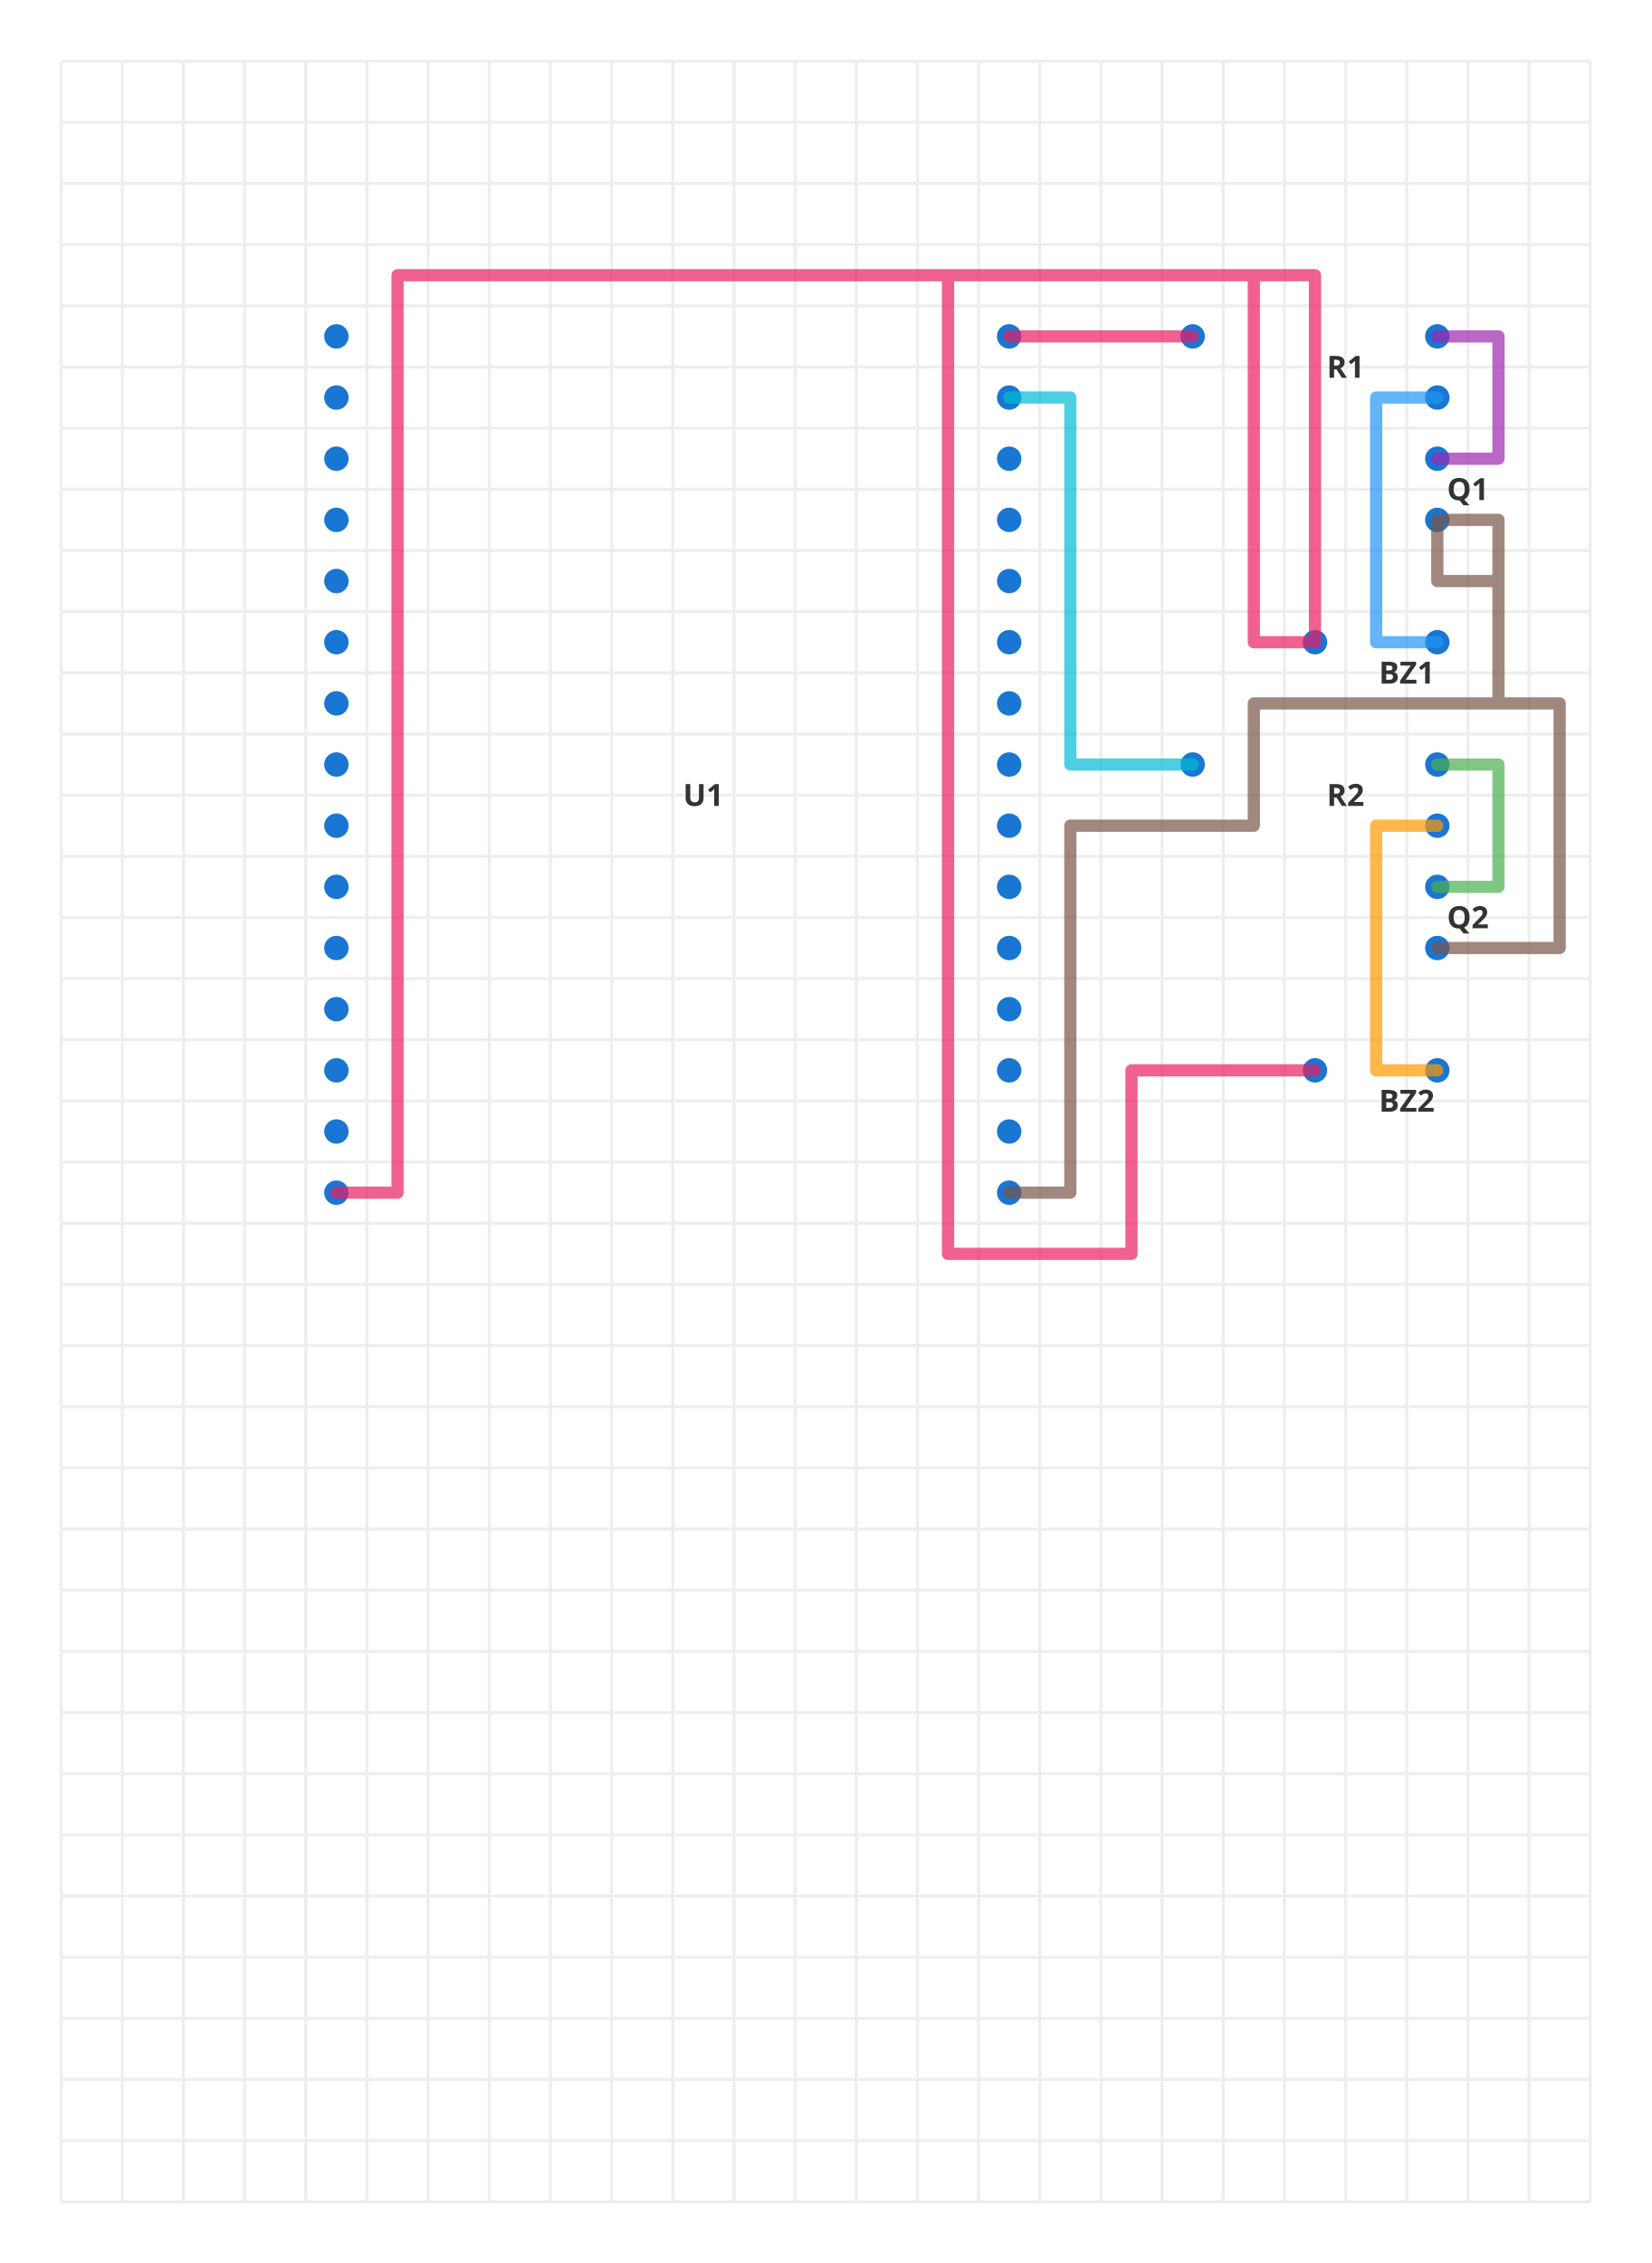
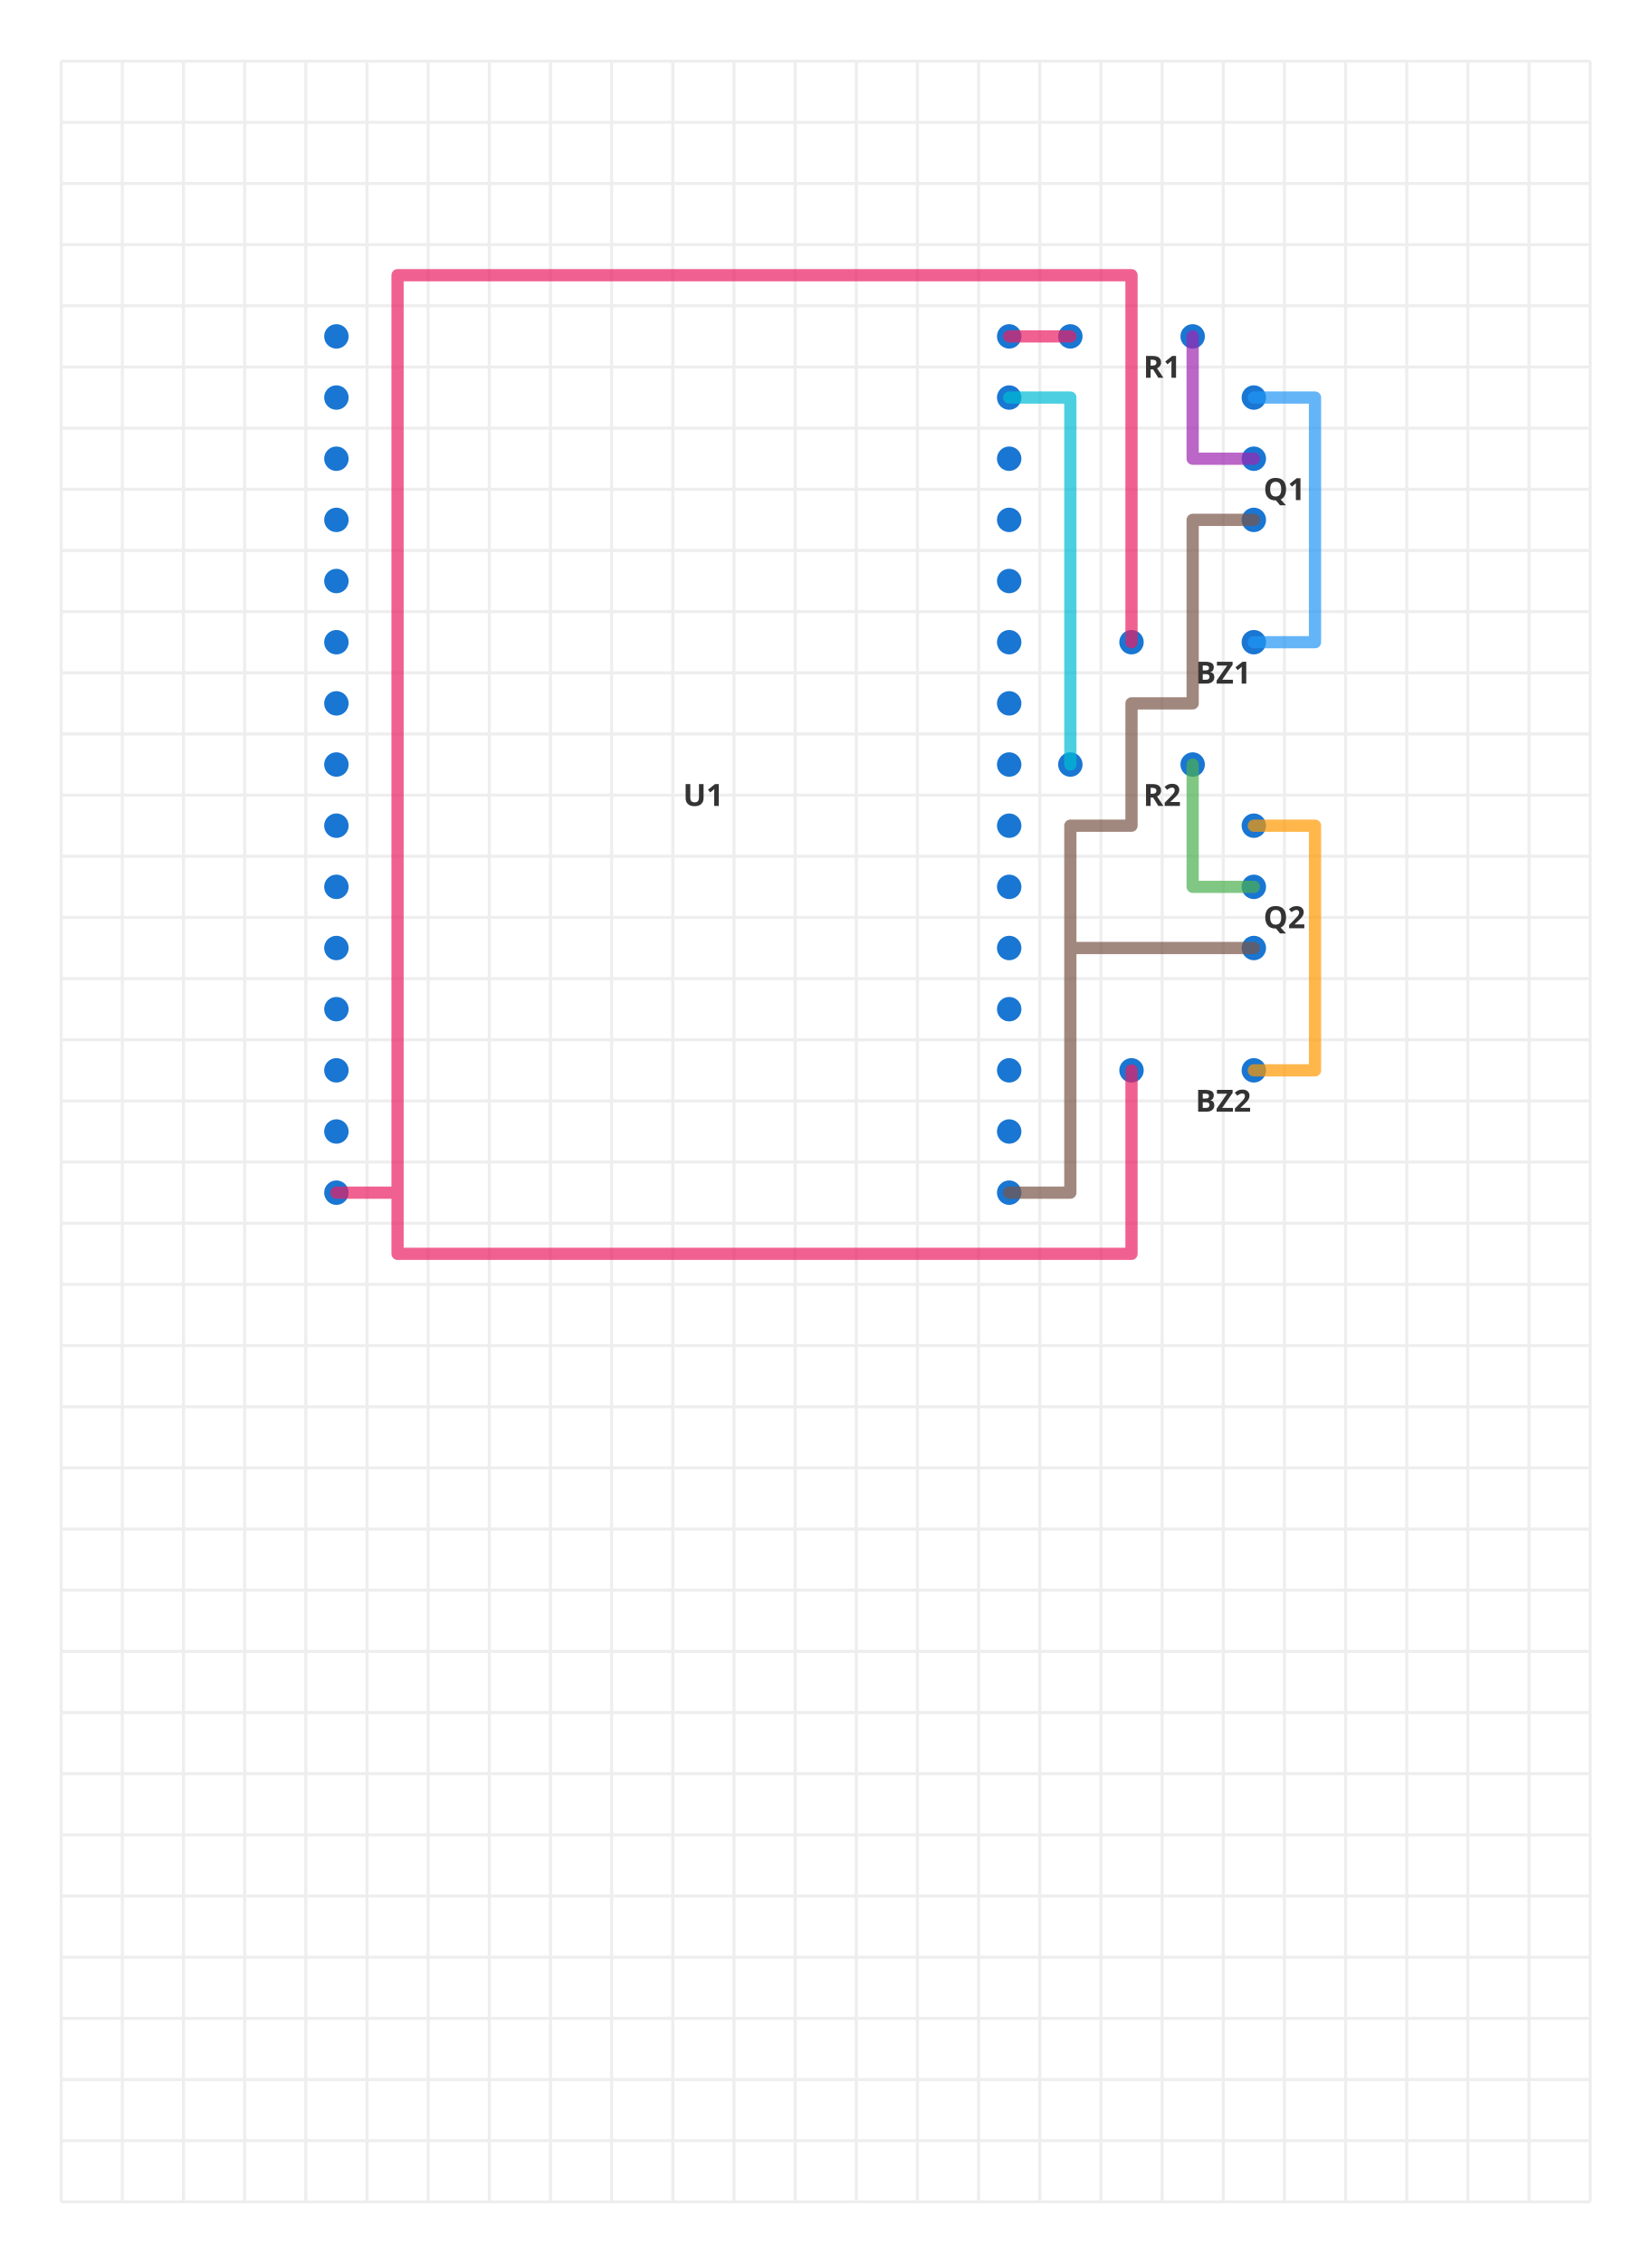
<svg xmlns="http://www.w3.org/2000/svg" width="540" height="740" style="background: white; font-family: sans-serif;">
  <defs>
    <style>
      .grid { stroke: #eee; stroke-width: 1; }
      .pin { fill: #1976d2; }
      .trace { fill: none; stroke-width: 4; stroke-linecap: round; stroke-linejoin: round; opacity: 0.7; }
      .comp-body { fill: rgba(100, 100, 100, 0.1); stroke: #666; stroke-width: 1; }
      .text { font-size: 10px; fill: #333; text-anchor: middle; dominant-baseline: middle; }
      .pin-label { font-size: 8px; fill: #666; }
    </style>
  </defs>
  <line x1="20" y1="20" x2="20" y2="720" class="grid" />
  <line x1="40" y1="20" x2="40" y2="720" class="grid" />
  <line x1="60" y1="20" x2="60" y2="720" class="grid" />
  <line x1="80" y1="20" x2="80" y2="720" class="grid" />
  <line x1="100" y1="20" x2="100" y2="720" class="grid" />
  <line x1="120" y1="20" x2="120" y2="720" class="grid" />
  <line x1="140" y1="20" x2="140" y2="720" class="grid" />
  <line x1="160" y1="20" x2="160" y2="720" class="grid" />
  <line x1="180" y1="20" x2="180" y2="720" class="grid" />
  <line x1="200" y1="20" x2="200" y2="720" class="grid" />
  <line x1="220" y1="20" x2="220" y2="720" class="grid" />
  <line x1="240" y1="20" x2="240" y2="720" class="grid" />
  <line x1="260" y1="20" x2="260" y2="720" class="grid" />
  <line x1="280" y1="20" x2="280" y2="720" class="grid" />
  <line x1="300" y1="20" x2="300" y2="720" class="grid" />
  <line x1="320" y1="20" x2="320" y2="720" class="grid" />
  <line x1="340" y1="20" x2="340" y2="720" class="grid" />
  <line x1="360" y1="20" x2="360" y2="720" class="grid" />
  <line x1="380" y1="20" x2="380" y2="720" class="grid" />
  <line x1="400" y1="20" x2="400" y2="720" class="grid" />
  <line x1="420" y1="20" x2="420" y2="720" class="grid" />
  <line x1="440" y1="20" x2="440" y2="720" class="grid" />
  <line x1="460" y1="20" x2="460" y2="720" class="grid" />
  <line x1="480" y1="20" x2="480" y2="720" class="grid" />
  <line x1="500" y1="20" x2="500" y2="720" class="grid" />
  <line x1="520" y1="20" x2="520" y2="720" class="grid" />
  <line x1="20" y1="20" x2="520" y2="20" class="grid" />
  <line x1="20" y1="40" x2="520" y2="40" class="grid" />
  <line x1="20" y1="60" x2="520" y2="60" class="grid" />
  <line x1="20" y1="80" x2="520" y2="80" class="grid" />
  <line x1="20" y1="100" x2="520" y2="100" class="grid" />
  <line x1="20" y1="120" x2="520" y2="120" class="grid" />
  <line x1="20" y1="140" x2="520" y2="140" class="grid" />
  <line x1="20" y1="160" x2="520" y2="160" class="grid" />
  <line x1="20" y1="180" x2="520" y2="180" class="grid" />
  <line x1="20" y1="200" x2="520" y2="200" class="grid" />
  <line x1="20" y1="220" x2="520" y2="220" class="grid" />
  <line x1="20" y1="240" x2="520" y2="240" class="grid" />
  <line x1="20" y1="260" x2="520" y2="260" class="grid" />
  <line x1="20" y1="280" x2="520" y2="280" class="grid" />
  <line x1="20" y1="300" x2="520" y2="300" class="grid" />
  <line x1="20" y1="320" x2="520" y2="320" class="grid" />
  <line x1="20" y1="340" x2="520" y2="340" class="grid" />
  <line x1="20" y1="360" x2="520" y2="360" class="grid" />
  <line x1="20" y1="380" x2="520" y2="380" class="grid" />
  <line x1="20" y1="400" x2="520" y2="400" class="grid" />
  <line x1="20" y1="420" x2="520" y2="420" class="grid" />
  <line x1="20" y1="440" x2="520" y2="440" class="grid" />
  <line x1="20" y1="460" x2="520" y2="460" class="grid" />
  <line x1="20" y1="480" x2="520" y2="480" class="grid" />
  <line x1="20" y1="500" x2="520" y2="500" class="grid" />
  <line x1="20" y1="520" x2="520" y2="520" class="grid" />
  <line x1="20" y1="540" x2="520" y2="540" class="grid" />
  <line x1="20" y1="560" x2="520" y2="560" class="grid" />
  <line x1="20" y1="580" x2="520" y2="580" class="grid" />
  <line x1="20" y1="600" x2="520" y2="600" class="grid" />
  <line x1="20" y1="620" x2="520" y2="620" class="grid" />
  <line x1="20" y1="640" x2="520" y2="640" class="grid" />
  <line x1="20" y1="660" x2="520" y2="660" class="grid" />
  <line x1="20" y1="680" x2="520" y2="680" class="grid" />
  <line x1="20" y1="700" x2="520" y2="700" class="grid" />
  <line x1="20" y1="720" x2="520" y2="720" class="grid" />
  <text x="230" y="260" class="text" style="font-weight: bold;">U1</text>
  <circle cx="110" cy="110" r="4" class="pin" />
  <circle cx="110" cy="130" r="4" class="pin" />
  <circle cx="110" cy="150" r="4" class="pin" />
  <circle cx="110" cy="170" r="4" class="pin" />
  <circle cx="110" cy="190" r="4" class="pin" />
  <circle cx="110" cy="210" r="4" class="pin" />
  <circle cx="110" cy="230" r="4" class="pin" />
  <circle cx="110" cy="250" r="4" class="pin" />
  <circle cx="110" cy="270" r="4" class="pin" />
  <circle cx="110" cy="290" r="4" class="pin" />
  <circle cx="110" cy="310" r="4" class="pin" />
  <circle cx="110" cy="330" r="4" class="pin" />
  <circle cx="110" cy="350" r="4" class="pin" />
  <circle cx="110" cy="370" r="4" class="pin" />
  <circle cx="110" cy="390" r="4" class="pin" />
  <circle cx="330" cy="390" r="4" class="pin" />
  <circle cx="330" cy="370" r="4" class="pin" />
  <circle cx="330" cy="350" r="4" class="pin" />
  <circle cx="330" cy="330" r="4" class="pin" />
  <circle cx="330" cy="310" r="4" class="pin" />
  <circle cx="330" cy="290" r="4" class="pin" />
  <circle cx="330" cy="270" r="4" class="pin" />
  <circle cx="330" cy="250" r="4" class="pin" />
  <circle cx="330" cy="230" r="4" class="pin" />
  <circle cx="330" cy="210" r="4" class="pin" />
  <circle cx="330" cy="190" r="4" class="pin" />
  <circle cx="330" cy="170" r="4" class="pin" />
  <circle cx="330" cy="150" r="4" class="pin" />
  <circle cx="330" cy="130" r="4" class="pin" />
  <circle cx="330" cy="110" r="4" class="pin" />
-   <text x="440" y="120" class="text" style="font-weight: bold;">R1</text>
+   <text x="380" y="120" class="text" style="font-weight: bold;">R1</text>
+   <circle cx="350" cy="110" r="4" class="pin" />
  <circle cx="390" cy="110" r="4" class="pin" />
-   <circle cx="470" cy="110" r="4" class="pin" />
-   <text x="480" y="160" class="text" style="font-weight: bold;">Q1</text>
-   <circle cx="470" cy="170" r="4" class="pin" />
-   <circle cx="470" cy="150" r="4" class="pin" />
-   <circle cx="470" cy="130" r="4" class="pin" />
-   <text x="460" y="220" class="text" style="font-weight: bold;">BZ1</text>
-   <circle cx="430" cy="210" r="4" class="pin" />
-   <circle cx="470" cy="210" r="4" class="pin" />
-   <text x="440" y="260" class="text" style="font-weight: bold;">R2</text>
+   <text x="420" y="160" class="text" style="font-weight: bold;">Q1</text>
+   <circle cx="410" cy="170" r="4" class="pin" />
+   <circle cx="410" cy="150" r="4" class="pin" />
+   <circle cx="410" cy="130" r="4" class="pin" />
+   <text x="400" y="220" class="text" style="font-weight: bold;">BZ1</text>
+   <circle cx="370" cy="210" r="4" class="pin" />
+   <circle cx="410" cy="210" r="4" class="pin" />
+   <text x="380" y="260" class="text" style="font-weight: bold;">R2</text>
+   <circle cx="350" cy="250" r="4" class="pin" />
  <circle cx="390" cy="250" r="4" class="pin" />
-   <circle cx="470" cy="250" r="4" class="pin" />
-   <text x="480" y="300" class="text" style="font-weight: bold;">Q2</text>
-   <circle cx="470" cy="310" r="4" class="pin" />
-   <circle cx="470" cy="290" r="4" class="pin" />
-   <circle cx="470" cy="270" r="4" class="pin" />
-   <text x="460" y="360" class="text" style="font-weight: bold;">BZ2</text>
-   <circle cx="430" cy="350" r="4" class="pin" />
-   <circle cx="470" cy="350" r="4" class="pin" />
-   <path d="M 330 110 L 350 110 M 350 110 L 370 110 M 370 110 L 390 110 " class="trace" stroke="#e91e63" />
-   <path d="M 470 110 L 490 110 M 490 110 L 490 130 M 490 130 L 490 150 M 490 150 L 470 150 " class="trace" stroke="#9c27b0" />
-   <path d="M 470 130 L 450 130 M 450 130 L 450 150 M 450 150 L 450 170 M 450 170 L 450 190 M 450 190 L 450 210 M 450 210 L 470 210 " class="trace" stroke="#2196f3" />
-   <path d="M 330 130 L 350 130 M 350 130 L 350 150 M 350 150 L 350 170 M 350 170 L 350 190 M 350 190 L 350 210 M 350 210 L 350 230 M 350 230 L 350 250 M 350 250 L 370 250 M 370 250 L 390 250 " class="trace" stroke="#00bcd4" />
-   <path d="M 470 250 L 490 250 M 490 250 L 490 270 M 490 270 L 490 290 M 490 290 L 470 290 " class="trace" stroke="#4caf50" />
-   <path d="M 470 270 L 450 270 M 450 270 L 450 290 M 450 290 L 450 310 M 450 310 L 450 330 M 450 330 L 450 350 M 450 350 L 470 350 " class="trace" stroke="#ff9800" />
-   <path d="M 330 390 L 350 390 M 350 390 L 350 370 M 350 370 L 350 350 M 350 350 L 350 330 M 350 330 L 350 310 M 350 310 L 350 290 M 350 290 L 350 270 M 350 270 L 370 270 M 370 270 L 390 270 M 390 270 L 410 270 M 410 270 L 410 250 M 410 250 L 410 230 M 410 230 L 430 230 M 430 230 L 450 230 M 450 230 L 470 230 M 470 230 L 490 230 M 490 230 L 490 210 M 490 210 L 490 190 M 490 190 L 490 170 M 490 170 L 470 170 M 470 170 L 470 190 M 470 190 L 490 190 M 490 190 L 490 210 M 490 210 L 490 230 M 490 230 L 510 230 M 510 230 L 510 250 M 510 250 L 510 270 M 510 270 L 510 290 M 510 290 L 510 310 M 510 310 L 490 310 M 490 310 L 470 310 " class="trace" stroke="#795548" />
-   <path d="M 110 390 L 130 390 M 130 390 L 130 370 M 130 370 L 130 350 M 130 350 L 130 330 M 130 330 L 130 310 M 130 310 L 130 290 M 130 290 L 130 270 M 130 270 L 130 250 M 130 250 L 130 230 M 130 230 L 130 210 M 130 210 L 130 190 M 130 190 L 130 170 M 130 170 L 130 150 M 130 150 L 130 130 M 130 130 L 130 110 M 130 110 L 130 90 M 130 90 L 150 90 M 150 90 L 170 90 M 170 90 L 190 90 M 190 90 L 210 90 M 210 90 L 230 90 M 230 90 L 250 90 M 250 90 L 270 90 M 270 90 L 290 90 M 290 90 L 310 90 M 310 90 L 330 90 M 330 90 L 350 90 M 350 90 L 370 90 M 370 90 L 390 90 M 390 90 L 410 90 M 410 90 L 410 110 M 410 110 L 410 130 M 410 130 L 410 150 M 410 150 L 410 170 M 410 170 L 410 190 M 410 190 L 410 210 M 410 210 L 430 210 M 430 210 L 430 190 M 430 190 L 430 170 M 430 170 L 430 150 M 430 150 L 430 130 M 430 130 L 430 110 M 430 110 L 430 90 M 430 90 L 410 90 M 410 90 L 390 90 M 390 90 L 370 90 M 370 90 L 350 90 M 350 90 L 330 90 M 330 90 L 310 90 M 310 90 L 310 110 M 310 110 L 310 130 M 310 130 L 310 150 M 310 150 L 310 170 M 310 170 L 310 190 M 310 190 L 310 210 M 310 210 L 310 230 M 310 230 L 310 250 M 310 250 L 310 270 M 310 270 L 310 290 M 310 290 L 310 310 M 310 310 L 310 330 M 310 330 L 310 350 M 310 350 L 310 370 M 310 370 L 310 390 M 310 390 L 310 410 M 310 410 L 330 410 M 330 410 L 350 410 M 350 410 L 370 410 M 370 410 L 370 390 M 370 390 L 370 370 M 370 370 L 370 350 M 370 350 L 390 350 M 390 350 L 410 350 M 410 350 L 430 350 " class="trace" stroke="#e91e63" />
+   <text x="420" y="300" class="text" style="font-weight: bold;">Q2</text>
+   <circle cx="410" cy="310" r="4" class="pin" />
+   <circle cx="410" cy="290" r="4" class="pin" />
+   <circle cx="410" cy="270" r="4" class="pin" />
+   <text x="400" y="360" class="text" style="font-weight: bold;">BZ2</text>
+   <circle cx="370" cy="350" r="4" class="pin" />
+   <circle cx="410" cy="350" r="4" class="pin" />
+   <path d="M 330 110 L 350 110 " class="trace" stroke="#e91e63" />
+   <path d="M 390 110 L 390 130 M 390 130 L 390 150 M 390 150 L 410 150 " class="trace" stroke="#9c27b0" />
+   <path d="M 410 130 L 430 130 M 430 130 L 430 150 M 430 150 L 430 170 M 430 170 L 430 190 M 430 190 L 430 210 M 430 210 L 410 210 " class="trace" stroke="#2196f3" />
+   <path d="M 330 130 L 350 130 M 350 130 L 350 150 M 350 150 L 350 170 M 350 170 L 350 190 M 350 190 L 350 210 M 350 210 L 350 230 M 350 230 L 350 250 " class="trace" stroke="#00bcd4" />
+   <path d="M 390 250 L 390 270 M 390 270 L 390 290 M 390 290 L 410 290 " class="trace" stroke="#4caf50" />
+   <path d="M 410 270 L 430 270 M 430 270 L 430 290 M 430 290 L 430 310 M 430 310 L 430 330 M 430 330 L 430 350 M 430 350 L 410 350 " class="trace" stroke="#ff9800" />
+   <path d="M 330 390 L 350 390 M 350 390 L 350 370 M 350 370 L 350 350 M 350 350 L 350 330 M 350 330 L 350 310 M 350 310 L 350 290 M 350 290 L 350 270 M 350 270 L 370 270 M 370 270 L 370 250 M 370 250 L 370 230 M 370 230 L 390 230 M 390 230 L 390 210 M 390 210 L 390 190 M 390 190 L 390 170 M 390 170 L 410 170 M 350 310 L 370 310 M 370 310 L 390 310 M 390 310 L 410 310 " class="trace" stroke="#795548" />
+   <path d="M 110 390 L 130 390 M 130 390 L 130 370 M 130 370 L 130 350 M 130 350 L 130 330 M 130 330 L 130 310 M 130 310 L 130 290 M 130 290 L 130 270 M 130 270 L 130 250 M 130 250 L 130 230 M 130 230 L 130 210 M 130 210 L 130 190 M 130 190 L 130 170 M 130 170 L 130 150 M 130 150 L 130 130 M 130 130 L 130 110 M 130 110 L 130 90 M 130 90 L 150 90 M 150 90 L 170 90 M 170 90 L 190 90 M 190 90 L 210 90 M 210 90 L 230 90 M 230 90 L 250 90 M 250 90 L 270 90 M 270 90 L 290 90 M 290 90 L 310 90 M 310 90 L 330 90 M 330 90 L 350 90 M 350 90 L 370 90 M 370 90 L 370 110 M 370 110 L 370 130 M 370 130 L 370 150 M 370 150 L 370 170 M 370 170 L 370 190 M 370 190 L 370 210 M 130 390 L 130 410 M 130 410 L 150 410 M 150 410 L 170 410 M 170 410 L 190 410 M 190 410 L 210 410 M 210 410 L 230 410 M 230 410 L 250 410 M 250 410 L 270 410 M 270 410 L 290 410 M 290 410 L 310 410 M 310 410 L 330 410 M 330 410 L 350 410 M 350 410 L 370 410 M 370 410 L 370 390 M 370 390 L 370 370 M 370 370 L 370 350 " class="trace" stroke="#e91e63" />
</svg>
